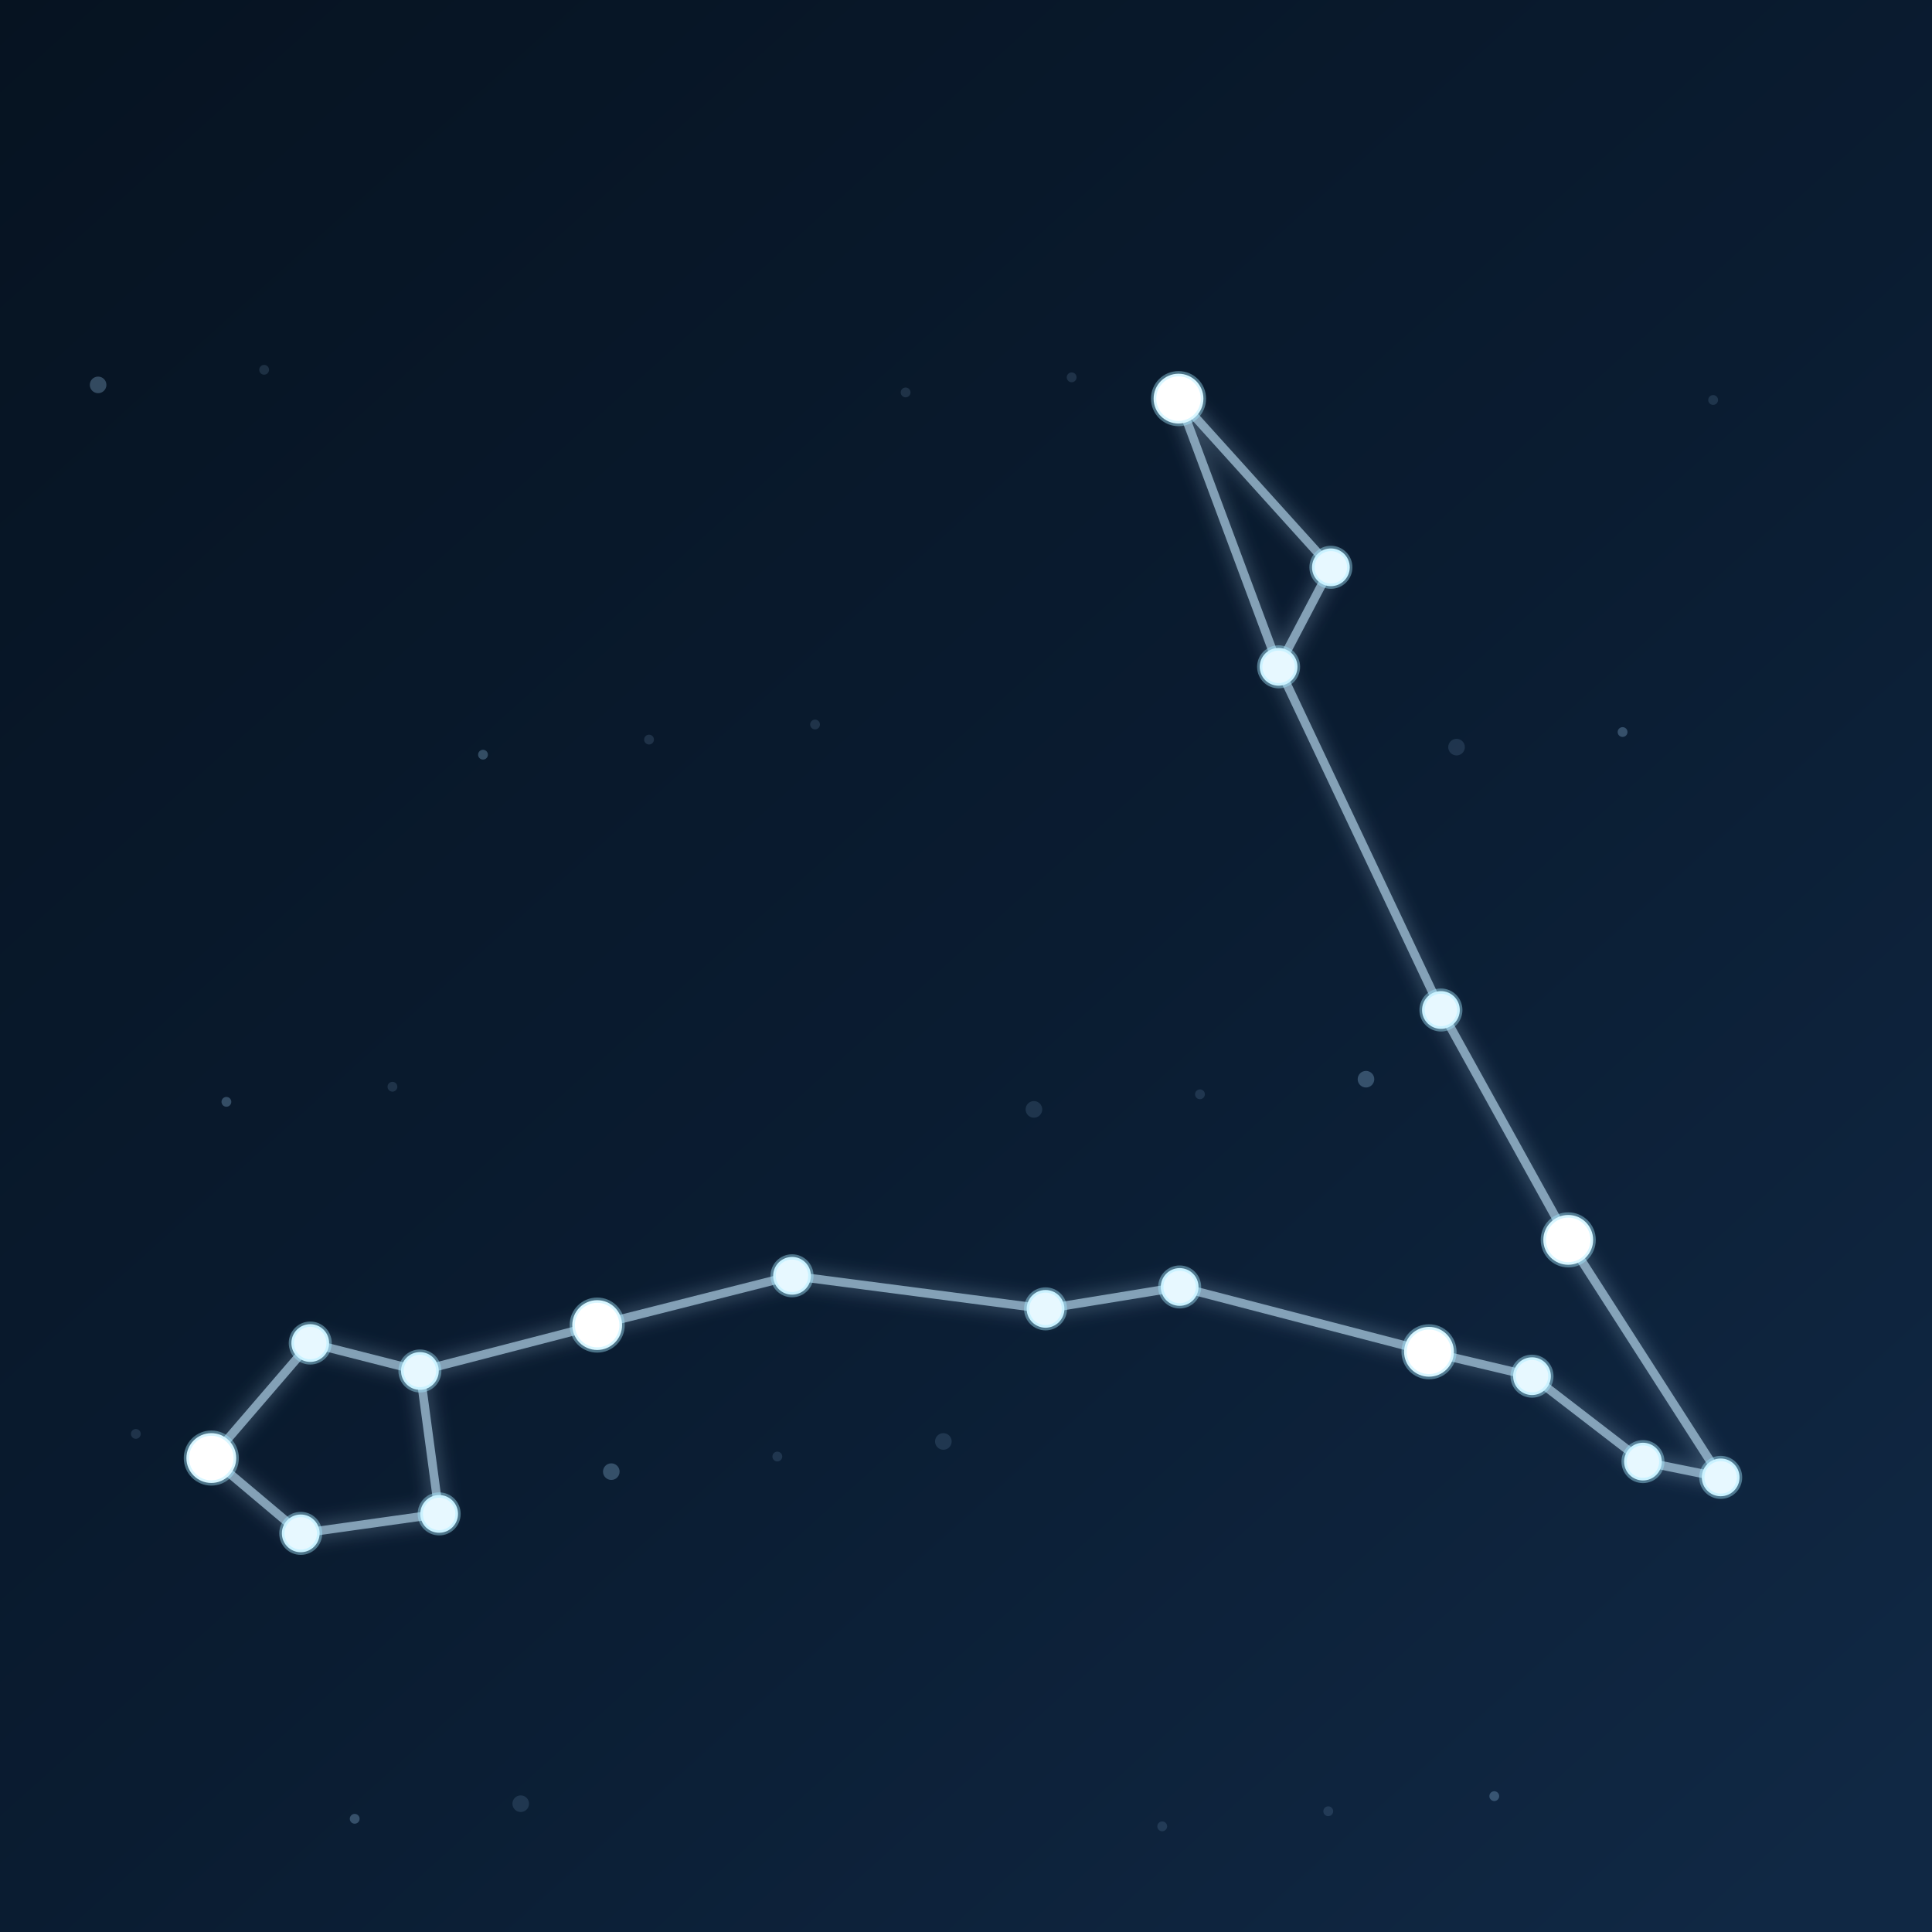
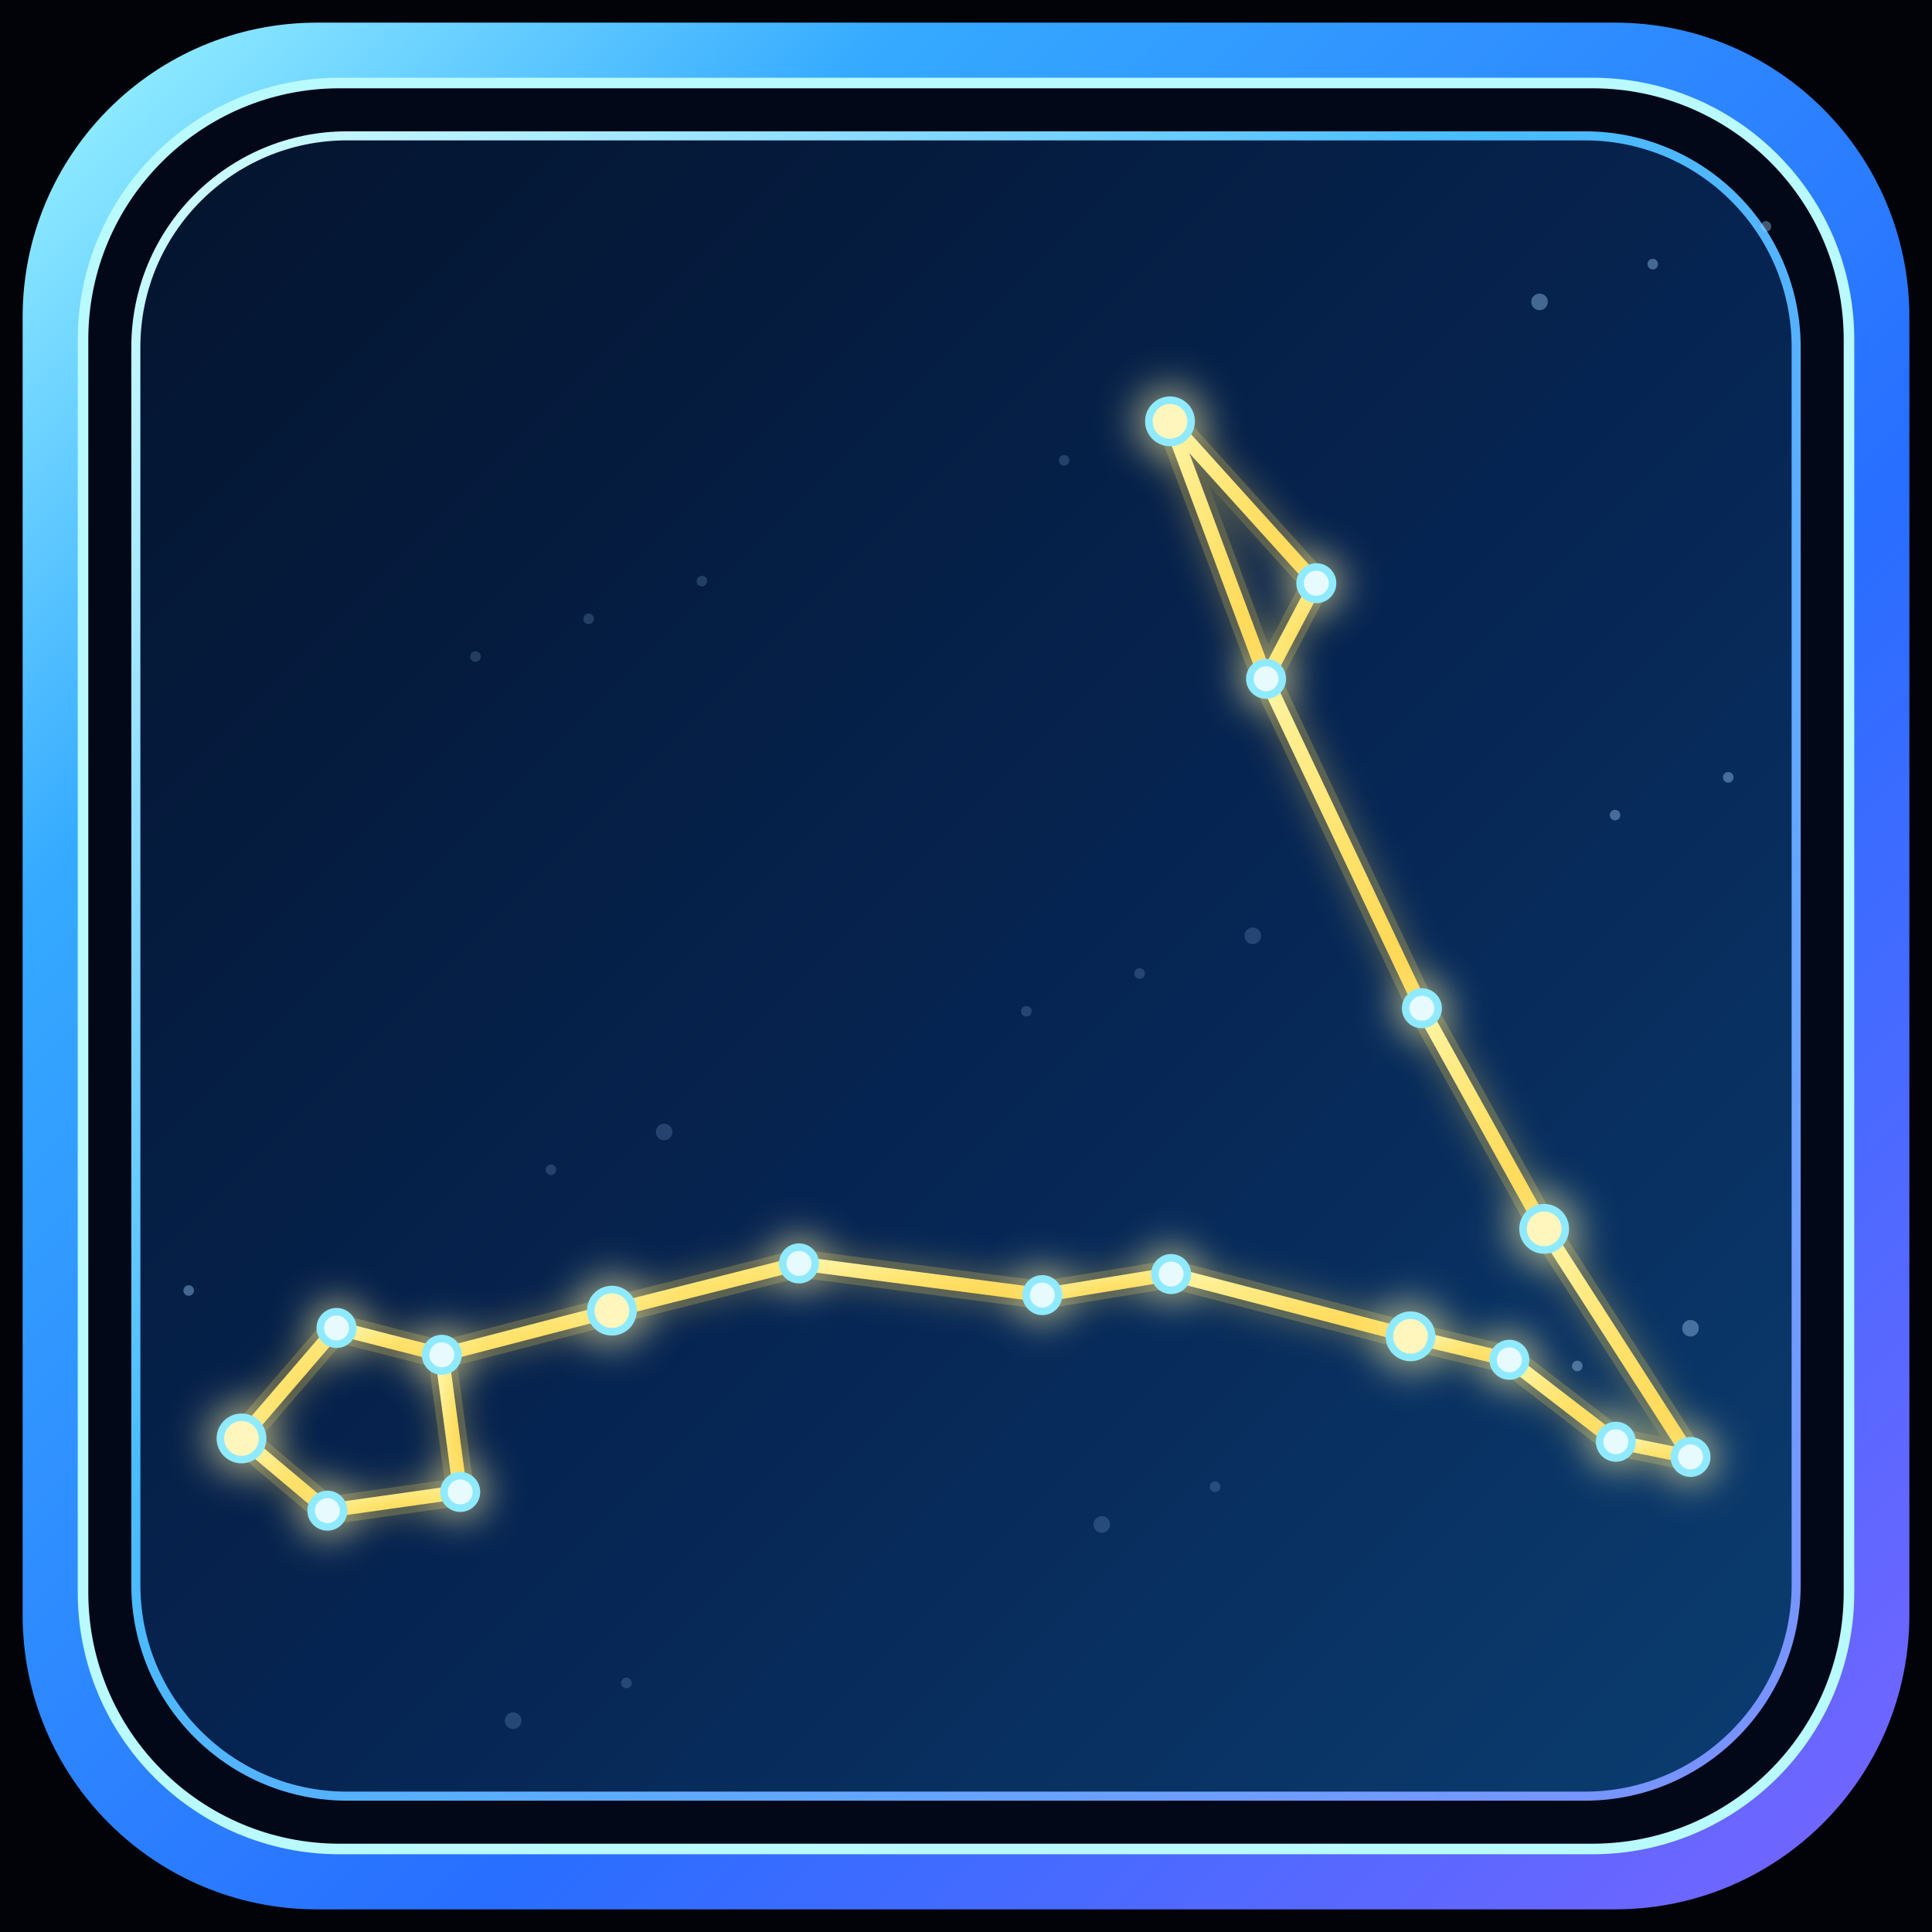
<svg xmlns="http://www.w3.org/2000/svg" width="256" height="256" viewBox="0 0 256 256">
  <defs>
-     <linearGradient id="space" x1="0" y1="0" x2=".9" y2="1">
-       <stop offset="0" stop-color="#061321" />
-       <stop offset=".55" stop-color="#0a1c31" />
-       <stop offset="1" stop-color="#102844" />
+     <linearGradient id="rim" x1="0" y1="0" x2="1" y2="1">
+       <stop offset="0" stop-color="#9ff7ff" />
+       <stop offset=".23" stop-color="#35aaff" />
+       <stop offset=".62" stop-color="#286eff" />
+       <stop offset="1" stop-color="#7864ff" />
    </linearGradient>
-     <filter id="soft" x="-30%" y="-30%" width="160%" height="160%">
-       <feGaussianBlur stdDeviation="1.1" />
+     <linearGradient id="rimInner" x1="0" y1="0" x2="1" y2="1">
+       <stop offset="0" stop-color="#d4ffff" />
+       <stop offset=".4" stop-color="#48bdff" />
+       <stop offset="1" stop-color="#7b91ff" />
+     </linearGradient>
+     <linearGradient id="space" x1="0" y1="0" x2="1" y2="1">
+       <stop offset="0" stop-color="#04142e" />
+       <stop offset=".55" stop-color="#062553" />
+       <stop offset="1" stop-color="#0b3d70" />
+     </linearGradient>
+     <linearGradient id="line" x1="0" y1="0" x2="1" y2="1">
+       <stop offset="0" stop-color="#fff4a1" />
+       <stop offset=".52" stop-color="#ffe26a" />
+       <stop offset="1" stop-color="#ffd44d" />
+     </linearGradient>
+     <filter id="lineGlow" x="-40%" y="-40%" width="180%" height="180%">
+       <feGaussianBlur stdDeviation="2.2" result="blur" />
+       <feMerge>
+         <feMergeNode in="blur" />
+         <feMergeNode in="SourceGraphic" />
+       </feMerge>
+     </filter>
+     <filter id="starGlow" x="-100%" y="-100%" width="300%" height="300%">
+       <feGaussianBlur stdDeviation="2.4" />
    </filter>
  </defs>
-   <rect width="256" height="256" fill="url(#space)" />
-   <circle cx="81" cy="195" r="1.1" fill="#91bce1" opacity="0.32" />
-   <circle cx="154" cy="242" r="0.65" fill="#91bce1" opacity="0.16" />
-   <circle cx="227" cy="53" r="0.65" fill="#91bce1" opacity="0.16" />
-   <circle cx="64" cy="100" r="0.65" fill="#91bce1" opacity="0.32" />
-   <circle cx="137" cy="147" r="1.1" fill="#91bce1" opacity="0.16" />
-   <circle cx="47" cy="241" r="0.65" fill="#91bce1" opacity="0.32" />
-   <circle cx="120" cy="52" r="0.65" fill="#91bce1" opacity="0.16" />
-   <circle cx="193" cy="99" r="1.1" fill="#91bce1" opacity="0.16" />
-   <circle cx="30" cy="146" r="0.65" fill="#91bce1" opacity="0.32" />
-   <circle cx="103" cy="193" r="0.65" fill="#91bce1" opacity="0.16" />
-   <circle cx="176" cy="240" r="0.65" fill="#91bce1" opacity="0.16" />
-   <circle cx="13" cy="51" r="1.1" fill="#91bce1" opacity="0.32" />
-   <circle cx="86" cy="98" r="0.65" fill="#91bce1" opacity="0.16" />
-   <circle cx="159" cy="145" r="0.65" fill="#91bce1" opacity="0.16" />
-   <circle cx="69" cy="239" r="1.1" fill="#91bce1" opacity="0.16" />
-   <circle cx="142" cy="50" r="0.65" fill="#91bce1" opacity="0.16" />
-   <circle cx="215" cy="97" r="0.65" fill="#91bce1" opacity="0.32" />
-   <circle cx="52" cy="144" r="0.65" fill="#91bce1" opacity="0.16" />
-   <circle cx="125" cy="191" r="1.1" fill="#91bce1" opacity="0.16" />
-   <circle cx="198" cy="238" r="0.65" fill="#91bce1" opacity="0.32" />
-   <circle cx="35" cy="49" r="0.65" fill="#91bce1" opacity="0.16" />
-   <circle cx="108" cy="96" r="0.65" fill="#91bce1" opacity="0.16" />
-   <circle cx="181" cy="143" r="1.1" fill="#91bce1" opacity="0.32" />
-   <circle cx="18" cy="190" r="0.65" fill="#91bce1" opacity="0.16" />
-   <g fill="none" stroke="#a7c7df" stroke-opacity=".27" stroke-width="2.2" stroke-linecap="round" stroke-linejoin="round" filter="url(#soft)">
-     <line x1="156.16" y1="52.82" x2="169.42" y2="88.36" />
-     <line x1="156.16" y1="52.82" x2="176.35" y2="75.17" />
-     <line x1="169.42" y1="88.36" x2="176.35" y2="75.17" />
-     <line x1="169.42" y1="88.36" x2="190.93" y2="133.83" />
-     <line x1="190.93" y1="133.83" x2="207.80" y2="164.29" />
-     <line x1="207.80" y1="164.29" x2="228.00" y2="195.76" />
-     <line x1="228.00" y1="195.76" x2="217.70" y2="193.67" />
-     <line x1="217.70" y1="193.67" x2="203.00" y2="182.35" />
-     <line x1="203.00" y1="182.35" x2="189.35" y2="179.12" />
-     <line x1="189.35" y1="179.12" x2="156.31" y2="170.53" />
-     <line x1="156.31" y1="170.53" x2="138.54" y2="173.43" />
-     <line x1="138.54" y1="173.43" x2="104.95" y2="169.05" />
-     <line x1="104.95" y1="169.05" x2="79.13" y2="175.58" />
-     <line x1="79.13" y1="175.58" x2="55.64" y2="181.66" />
-     <line x1="55.64" y1="181.66" x2="58.19" y2="200.60" />
-     <line x1="55.64" y1="181.66" x2="41.11" y2="177.96" />
-     <line x1="58.19" y1="200.60" x2="39.85" y2="203.18" />
-     <line x1="39.85" y1="203.18" x2="28.00" y2="193.20" />
-     <line x1="28.00" y1="193.20" x2="41.11" y2="177.96" />
+   <rect width="256" height="256" rx="0" fill="#010308" />
+   <rect x="3" y="3" width="250" height="250" rx="39" fill="url(#rim)" />
+   <rect x="11" y="11" width="234" height="234" rx="34" fill="#020817" stroke="#b9faff" stroke-width="1.4" />
+   <rect x="18" y="18" width="220" height="220" rx="28" fill="url(#space)" stroke="url(#rimInner)" stroke-width="1.2" />
+   <circle cx="204" cy="40" r="1.1" fill="#9ec9f0" opacity="0.42" />
+   <circle cx="63" cy="87" r="0.7" fill="#9ec9f0" opacity="0.2" />
+   <circle cx="136" cy="134" r="0.7" fill="#9ec9f0" opacity="0.2" />
+   <circle cx="209" cy="181" r="0.7" fill="#9ec9f0" opacity="0.42" />
+   <circle cx="68" cy="228" r="1.1" fill="#9ec9f0" opacity="0.2" />
+   <circle cx="141" cy="61" r="0.7" fill="#9ec9f0" opacity="0.2" />
+   <circle cx="214" cy="108" r="0.7" fill="#9ec9f0" opacity="0.42" />
+   <circle cx="73" cy="155" r="0.7" fill="#9ec9f0" opacity="0.2" />
+   <circle cx="146" cy="202" r="1.1" fill="#9ec9f0" opacity="0.2" />
+   <circle cx="219" cy="35" r="0.7" fill="#9ec9f0" opacity="0.42" />
+   <circle cx="78" cy="82" r="0.7" fill="#9ec9f0" opacity="0.2" />
+   <circle cx="151" cy="129" r="0.7" fill="#9ec9f0" opacity="0.2" />
+   <circle cx="224" cy="176" r="1.1" fill="#9ec9f0" opacity="0.42" />
+   <circle cx="83" cy="223" r="0.7" fill="#9ec9f0" opacity="0.2" />
+   <circle cx="229" cy="103" r="0.7" fill="#9ec9f0" opacity="0.42" />
+   <circle cx="88" cy="150" r="1.1" fill="#9ec9f0" opacity="0.2" />
+   <circle cx="161" cy="197" r="0.7" fill="#9ec9f0" opacity="0.2" />
+   <circle cx="234" cy="30" r="0.7" fill="#9ec9f0" opacity="0.42" />
+   <circle cx="93" cy="77" r="0.7" fill="#9ec9f0" opacity="0.2" />
+   <circle cx="166" cy="124" r="1.1" fill="#9ec9f0" opacity="0.2" />
+   <circle cx="25" cy="171" r="0.7" fill="#9ec9f0" opacity="0.42" />
+   <g fill="none" stroke="#ffd957" stroke-width="3.7" stroke-linecap="round" stroke-linejoin="round" opacity=".34" filter="url(#lineGlow)">
+     <line x1="155.03" y1="55.83" x2="167.76" y2="89.95" />
+     <line x1="155.03" y1="55.83" x2="174.42" y2="77.28" />
+     <line x1="167.76" y1="89.95" x2="174.42" y2="77.28" />
+     <line x1="167.76" y1="89.95" x2="188.41" y2="133.60" />
+     <line x1="188.41" y1="133.60" x2="204.61" y2="162.83" />
+     <line x1="204.61" y1="162.83" x2="224.00" y2="193.05" />
+     <line x1="224.00" y1="193.05" x2="214.11" y2="191.04" />
+     <line x1="214.11" y1="191.04" x2="200.00" y2="180.18" />
+     <line x1="200.00" y1="180.18" x2="186.90" y2="177.07" />
+     <line x1="186.90" y1="177.07" x2="155.18" y2="168.82" />
+     <line x1="155.18" y1="168.82" x2="138.11" y2="171.61" />
+     <line x1="138.11" y1="171.61" x2="105.87" y2="167.41" />
+     <line x1="105.87" y1="167.41" x2="81.08" y2="173.67" />
+     <line x1="81.08" y1="173.67" x2="58.54" y2="179.52" />
+     <line x1="58.54" y1="179.52" x2="60.98" y2="197.69" />
+     <line x1="58.54" y1="179.52" x2="44.59" y2="175.96" />
+     <line x1="60.98" y1="197.69" x2="43.38" y2="200.17" />
+     <line x1="43.38" y1="200.17" x2="32.00" y2="190.60" />
+     <line x1="32.00" y1="190.60" x2="44.59" y2="175.96" />
  </g>
-   <g fill="none" stroke="#b6d7ec" stroke-opacity=".65" stroke-width="1.15" stroke-linecap="round" stroke-linejoin="round">
-     <line x1="156.16" y1="52.82" x2="169.42" y2="88.36" />
-     <line x1="156.16" y1="52.82" x2="176.35" y2="75.17" />
-     <line x1="169.42" y1="88.36" x2="176.35" y2="75.17" />
-     <line x1="169.42" y1="88.36" x2="190.93" y2="133.83" />
-     <line x1="190.93" y1="133.83" x2="207.80" y2="164.29" />
-     <line x1="207.80" y1="164.29" x2="228.00" y2="195.76" />
-     <line x1="228.00" y1="195.76" x2="217.70" y2="193.67" />
-     <line x1="217.70" y1="193.67" x2="203.00" y2="182.35" />
-     <line x1="203.00" y1="182.35" x2="189.35" y2="179.12" />
-     <line x1="189.35" y1="179.12" x2="156.31" y2="170.53" />
-     <line x1="156.31" y1="170.53" x2="138.54" y2="173.43" />
-     <line x1="138.54" y1="173.43" x2="104.95" y2="169.05" />
-     <line x1="104.95" y1="169.05" x2="79.13" y2="175.58" />
-     <line x1="79.13" y1="175.58" x2="55.64" y2="181.66" />
-     <line x1="55.64" y1="181.66" x2="58.19" y2="200.60" />
-     <line x1="55.64" y1="181.66" x2="41.11" y2="177.96" />
-     <line x1="58.19" y1="200.60" x2="39.85" y2="203.18" />
-     <line x1="39.85" y1="203.18" x2="28.00" y2="193.20" />
-     <line x1="28.00" y1="193.20" x2="41.11" y2="177.96" />
+   <g fill="none" stroke="url(#line)" stroke-width="1.85" stroke-linecap="round" stroke-linejoin="round">
+     <line x1="155.03" y1="55.83" x2="167.76" y2="89.95" />
+     <line x1="155.03" y1="55.83" x2="174.42" y2="77.28" />
+     <line x1="167.76" y1="89.95" x2="174.42" y2="77.28" />
+     <line x1="167.76" y1="89.95" x2="188.41" y2="133.60" />
+     <line x1="188.41" y1="133.60" x2="204.61" y2="162.83" />
+     <line x1="204.61" y1="162.83" x2="224.00" y2="193.05" />
+     <line x1="224.00" y1="193.05" x2="214.11" y2="191.04" />
+     <line x1="214.11" y1="191.04" x2="200.00" y2="180.18" />
+     <line x1="200.00" y1="180.18" x2="186.90" y2="177.07" />
+     <line x1="186.90" y1="177.07" x2="155.18" y2="168.82" />
+     <line x1="155.18" y1="168.82" x2="138.11" y2="171.61" />
+     <line x1="138.11" y1="171.61" x2="105.87" y2="167.41" />
+     <line x1="105.87" y1="167.41" x2="81.08" y2="173.67" />
+     <line x1="81.08" y1="173.67" x2="58.54" y2="179.52" />
+     <line x1="58.54" y1="179.52" x2="60.98" y2="197.69" />
+     <line x1="58.54" y1="179.52" x2="44.59" y2="175.96" />
+     <line x1="60.98" y1="197.69" x2="43.38" y2="200.17" />
+     <line x1="43.38" y1="200.17" x2="32.00" y2="190.60" />
+     <line x1="32.00" y1="190.60" x2="44.59" y2="175.96" />
  </g>
-   <circle cx="156.16" cy="52.82" r="3.3" fill="#ffffff" stroke="#a5e9ff" stroke-opacity=".42" stroke-width=".7" />
-   <circle cx="169.42" cy="88.36" r="2.5" fill="#e7f8ff" stroke="#a5e9ff" stroke-opacity=".42" stroke-width=".7" />
-   <circle cx="176.35" cy="75.17" r="2.5" fill="#e7f8ff" stroke="#a5e9ff" stroke-opacity=".42" stroke-width=".7" />
-   <circle cx="190.93" cy="133.83" r="2.5" fill="#e7f8ff" stroke="#a5e9ff" stroke-opacity=".42" stroke-width=".7" />
-   <circle cx="207.80" cy="164.29" r="3.3" fill="#ffffff" stroke="#a5e9ff" stroke-opacity=".42" stroke-width=".7" />
-   <circle cx="228.00" cy="195.76" r="2.5" fill="#e7f8ff" stroke="#a5e9ff" stroke-opacity=".42" stroke-width=".7" />
-   <circle cx="217.70" cy="193.67" r="2.5" fill="#e7f8ff" stroke="#a5e9ff" stroke-opacity=".42" stroke-width=".7" />
-   <circle cx="203.00" cy="182.35" r="2.5" fill="#e7f8ff" stroke="#a5e9ff" stroke-opacity=".42" stroke-width=".7" />
-   <circle cx="189.35" cy="179.12" r="3.3" fill="#ffffff" stroke="#a5e9ff" stroke-opacity=".42" stroke-width=".7" />
-   <circle cx="156.31" cy="170.53" r="2.5" fill="#e7f8ff" stroke="#a5e9ff" stroke-opacity=".42" stroke-width=".7" />
-   <circle cx="138.54" cy="173.43" r="2.5" fill="#e7f8ff" stroke="#a5e9ff" stroke-opacity=".42" stroke-width=".7" />
-   <circle cx="104.95" cy="169.05" r="2.5" fill="#e7f8ff" stroke="#a5e9ff" stroke-opacity=".42" stroke-width=".7" />
-   <circle cx="79.13" cy="175.58" r="3.3" fill="#ffffff" stroke="#a5e9ff" stroke-opacity=".42" stroke-width=".7" />
-   <circle cx="55.64" cy="181.66" r="2.5" fill="#e7f8ff" stroke="#a5e9ff" stroke-opacity=".42" stroke-width=".7" />
-   <circle cx="58.19" cy="200.60" r="2.5" fill="#e7f8ff" stroke="#a5e9ff" stroke-opacity=".42" stroke-width=".7" />
-   <circle cx="39.85" cy="203.18" r="2.5" fill="#e7f8ff" stroke="#a5e9ff" stroke-opacity=".42" stroke-width=".7" />
-   <circle cx="28.00" cy="193.20" r="3.3" fill="#ffffff" stroke="#a5e9ff" stroke-opacity=".42" stroke-width=".7" />
-   <circle cx="41.11" cy="177.96" r="2.5" fill="#e7f8ff" stroke="#a5e9ff" stroke-opacity=".42" stroke-width=".7" />
+   <g>
+     <circle cx="155.03" cy="55.83" r="5.1" fill="#fff5a8" opacity=".45" filter="url(#starGlow)" />
+     <circle cx="155.03" cy="55.83" r="2.8" fill="#fff6bd" stroke="#8feaff" stroke-width="1.0" />
+   </g>
+   <g>
+     <circle cx="167.76" cy="89.95" r="4" fill="#fff5a8" opacity=".45" filter="url(#starGlow)" />
+     <circle cx="167.76" cy="89.95" r="2.15" fill="#e7fbff" stroke="#8feaff" stroke-width="1.0" />
+   </g>
+   <g>
+     <circle cx="174.42" cy="77.28" r="4" fill="#fff5a8" opacity=".45" filter="url(#starGlow)" />
+     <circle cx="174.42" cy="77.28" r="2.15" fill="#e7fbff" stroke="#8feaff" stroke-width="1.0" />
+   </g>
+   <g>
+     <circle cx="188.41" cy="133.60" r="4" fill="#fff5a8" opacity=".45" filter="url(#starGlow)" />
+     <circle cx="188.41" cy="133.60" r="2.15" fill="#e7fbff" stroke="#8feaff" stroke-width="1.0" />
+   </g>
+   <g>
+     <circle cx="204.61" cy="162.83" r="5.1" fill="#fff5a8" opacity=".45" filter="url(#starGlow)" />
+     <circle cx="204.61" cy="162.83" r="2.8" fill="#fff6bd" stroke="#8feaff" stroke-width="1.0" />
+   </g>
+   <g>
+     <circle cx="224.00" cy="193.05" r="4" fill="#fff5a8" opacity=".45" filter="url(#starGlow)" />
+     <circle cx="224.00" cy="193.05" r="2.15" fill="#e7fbff" stroke="#8feaff" stroke-width="1.0" />
+   </g>
+   <g>
+     <circle cx="214.11" cy="191.04" r="4" fill="#fff5a8" opacity=".45" filter="url(#starGlow)" />
+     <circle cx="214.11" cy="191.04" r="2.15" fill="#e7fbff" stroke="#8feaff" stroke-width="1.0" />
+   </g>
+   <g>
+     <circle cx="200.00" cy="180.18" r="4" fill="#fff5a8" opacity=".45" filter="url(#starGlow)" />
+     <circle cx="200.00" cy="180.18" r="2.15" fill="#e7fbff" stroke="#8feaff" stroke-width="1.0" />
+   </g>
+   <g>
+     <circle cx="186.90" cy="177.07" r="5.1" fill="#fff5a8" opacity=".45" filter="url(#starGlow)" />
+     <circle cx="186.90" cy="177.07" r="2.8" fill="#fff6bd" stroke="#8feaff" stroke-width="1.0" />
+   </g>
+   <g>
+     <circle cx="155.18" cy="168.82" r="4" fill="#fff5a8" opacity=".45" filter="url(#starGlow)" />
+     <circle cx="155.18" cy="168.82" r="2.15" fill="#e7fbff" stroke="#8feaff" stroke-width="1.0" />
+   </g>
+   <g>
+     <circle cx="138.11" cy="171.61" r="4" fill="#fff5a8" opacity=".45" filter="url(#starGlow)" />
+     <circle cx="138.11" cy="171.61" r="2.15" fill="#e7fbff" stroke="#8feaff" stroke-width="1.0" />
+   </g>
+   <g>
+     <circle cx="105.87" cy="167.41" r="4" fill="#fff5a8" opacity=".45" filter="url(#starGlow)" />
+     <circle cx="105.87" cy="167.41" r="2.15" fill="#e7fbff" stroke="#8feaff" stroke-width="1.0" />
+   </g>
+   <g>
+     <circle cx="81.08" cy="173.67" r="5.1" fill="#fff5a8" opacity=".45" filter="url(#starGlow)" />
+     <circle cx="81.08" cy="173.67" r="2.8" fill="#fff6bd" stroke="#8feaff" stroke-width="1.0" />
+   </g>
+   <g>
+     <circle cx="58.54" cy="179.52" r="4" fill="#fff5a8" opacity=".45" filter="url(#starGlow)" />
+     <circle cx="58.54" cy="179.52" r="2.15" fill="#e7fbff" stroke="#8feaff" stroke-width="1.0" />
+   </g>
+   <g>
+     <circle cx="60.98" cy="197.69" r="4" fill="#fff5a8" opacity=".45" filter="url(#starGlow)" />
+     <circle cx="60.98" cy="197.69" r="2.15" fill="#e7fbff" stroke="#8feaff" stroke-width="1.0" />
+   </g>
+   <g>
+     <circle cx="43.38" cy="200.17" r="4" fill="#fff5a8" opacity=".45" filter="url(#starGlow)" />
+     <circle cx="43.38" cy="200.17" r="2.15" fill="#e7fbff" stroke="#8feaff" stroke-width="1.0" />
+   </g>
+   <g>
+     <circle cx="32.00" cy="190.60" r="5.1" fill="#fff5a8" opacity=".45" filter="url(#starGlow)" />
+     <circle cx="32.00" cy="190.60" r="2.8" fill="#fff6bd" stroke="#8feaff" stroke-width="1.0" />
+   </g>
+   <g>
+     <circle cx="44.59" cy="175.96" r="4" fill="#fff5a8" opacity=".45" filter="url(#starGlow)" />
+     <circle cx="44.59" cy="175.96" r="2.15" fill="#e7fbff" stroke="#8feaff" stroke-width="1.0" />
+   </g>
</svg>
